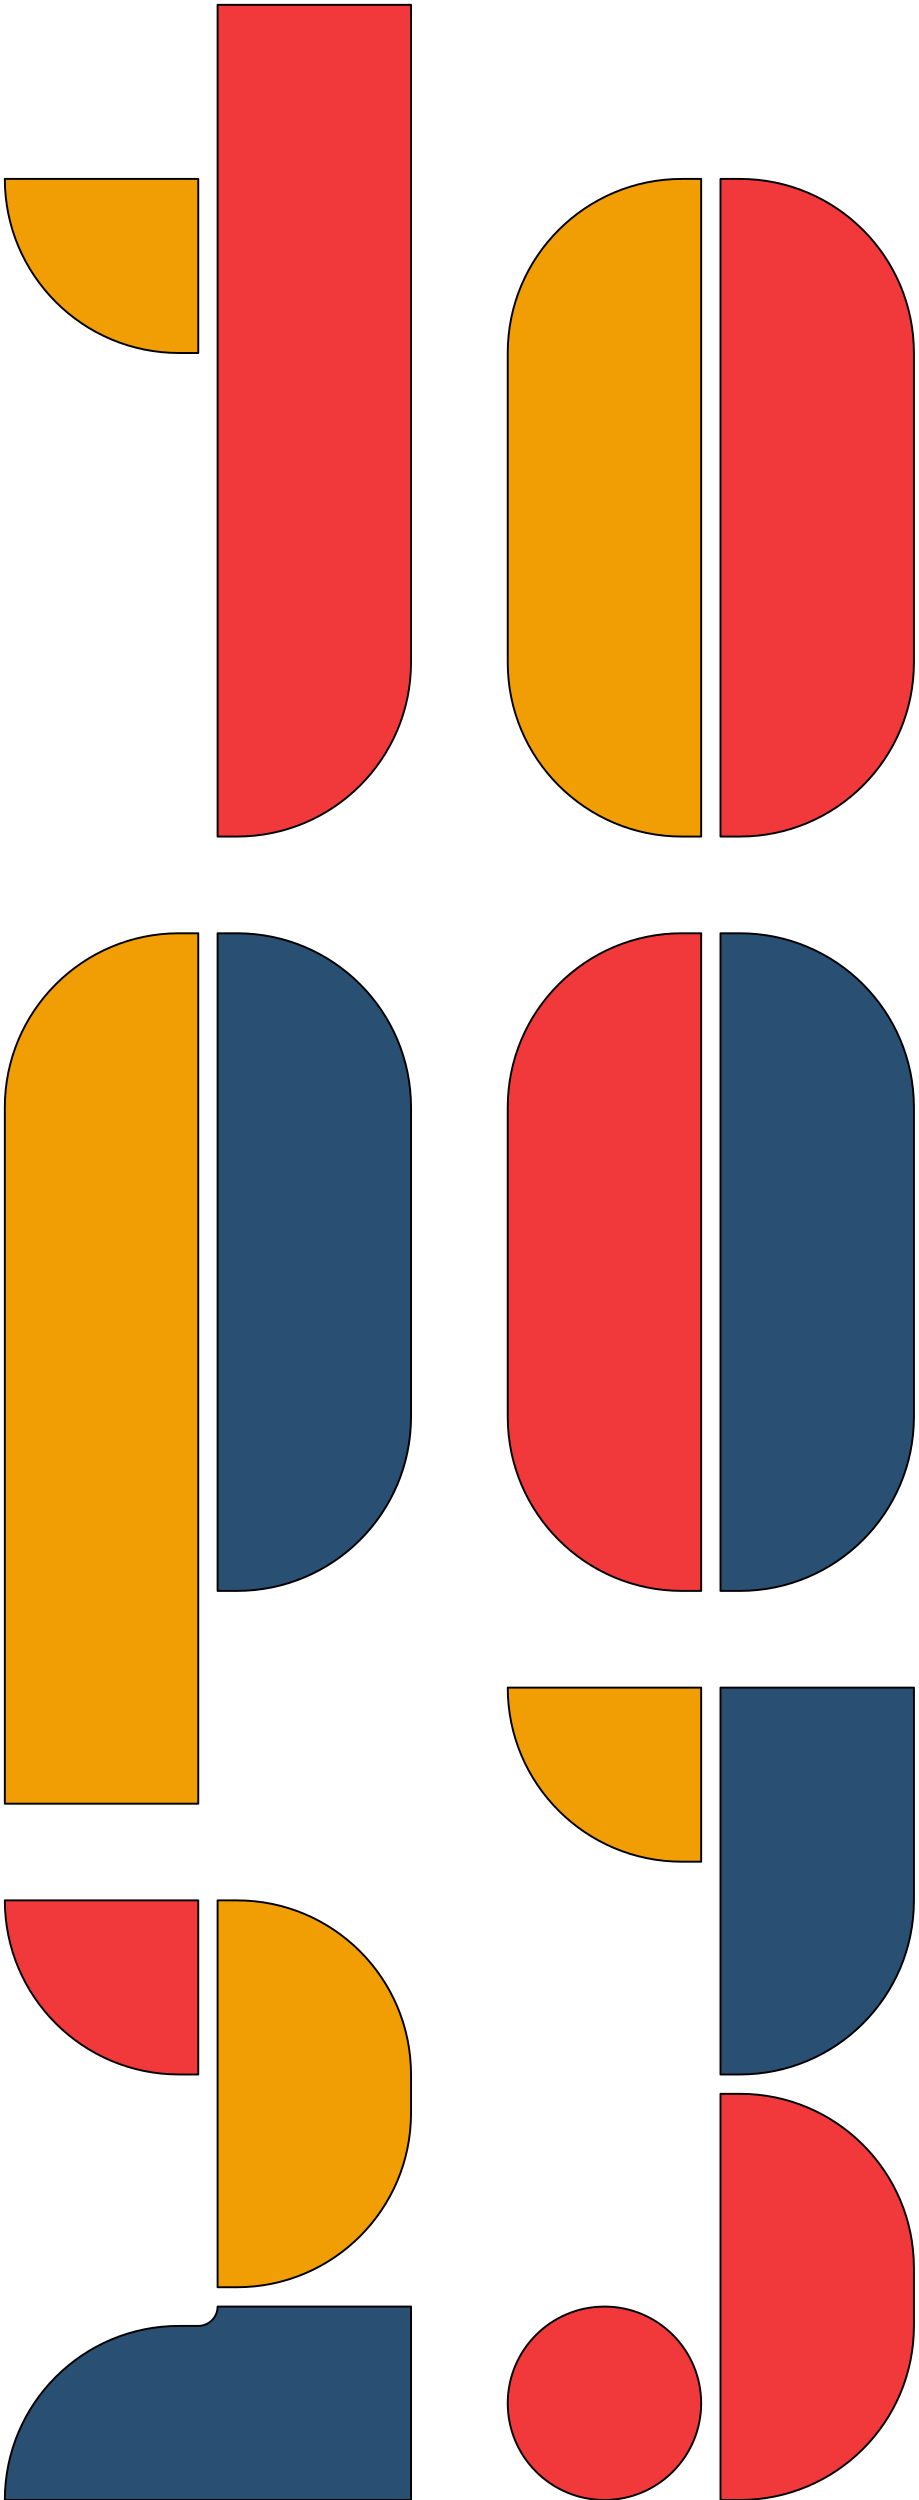
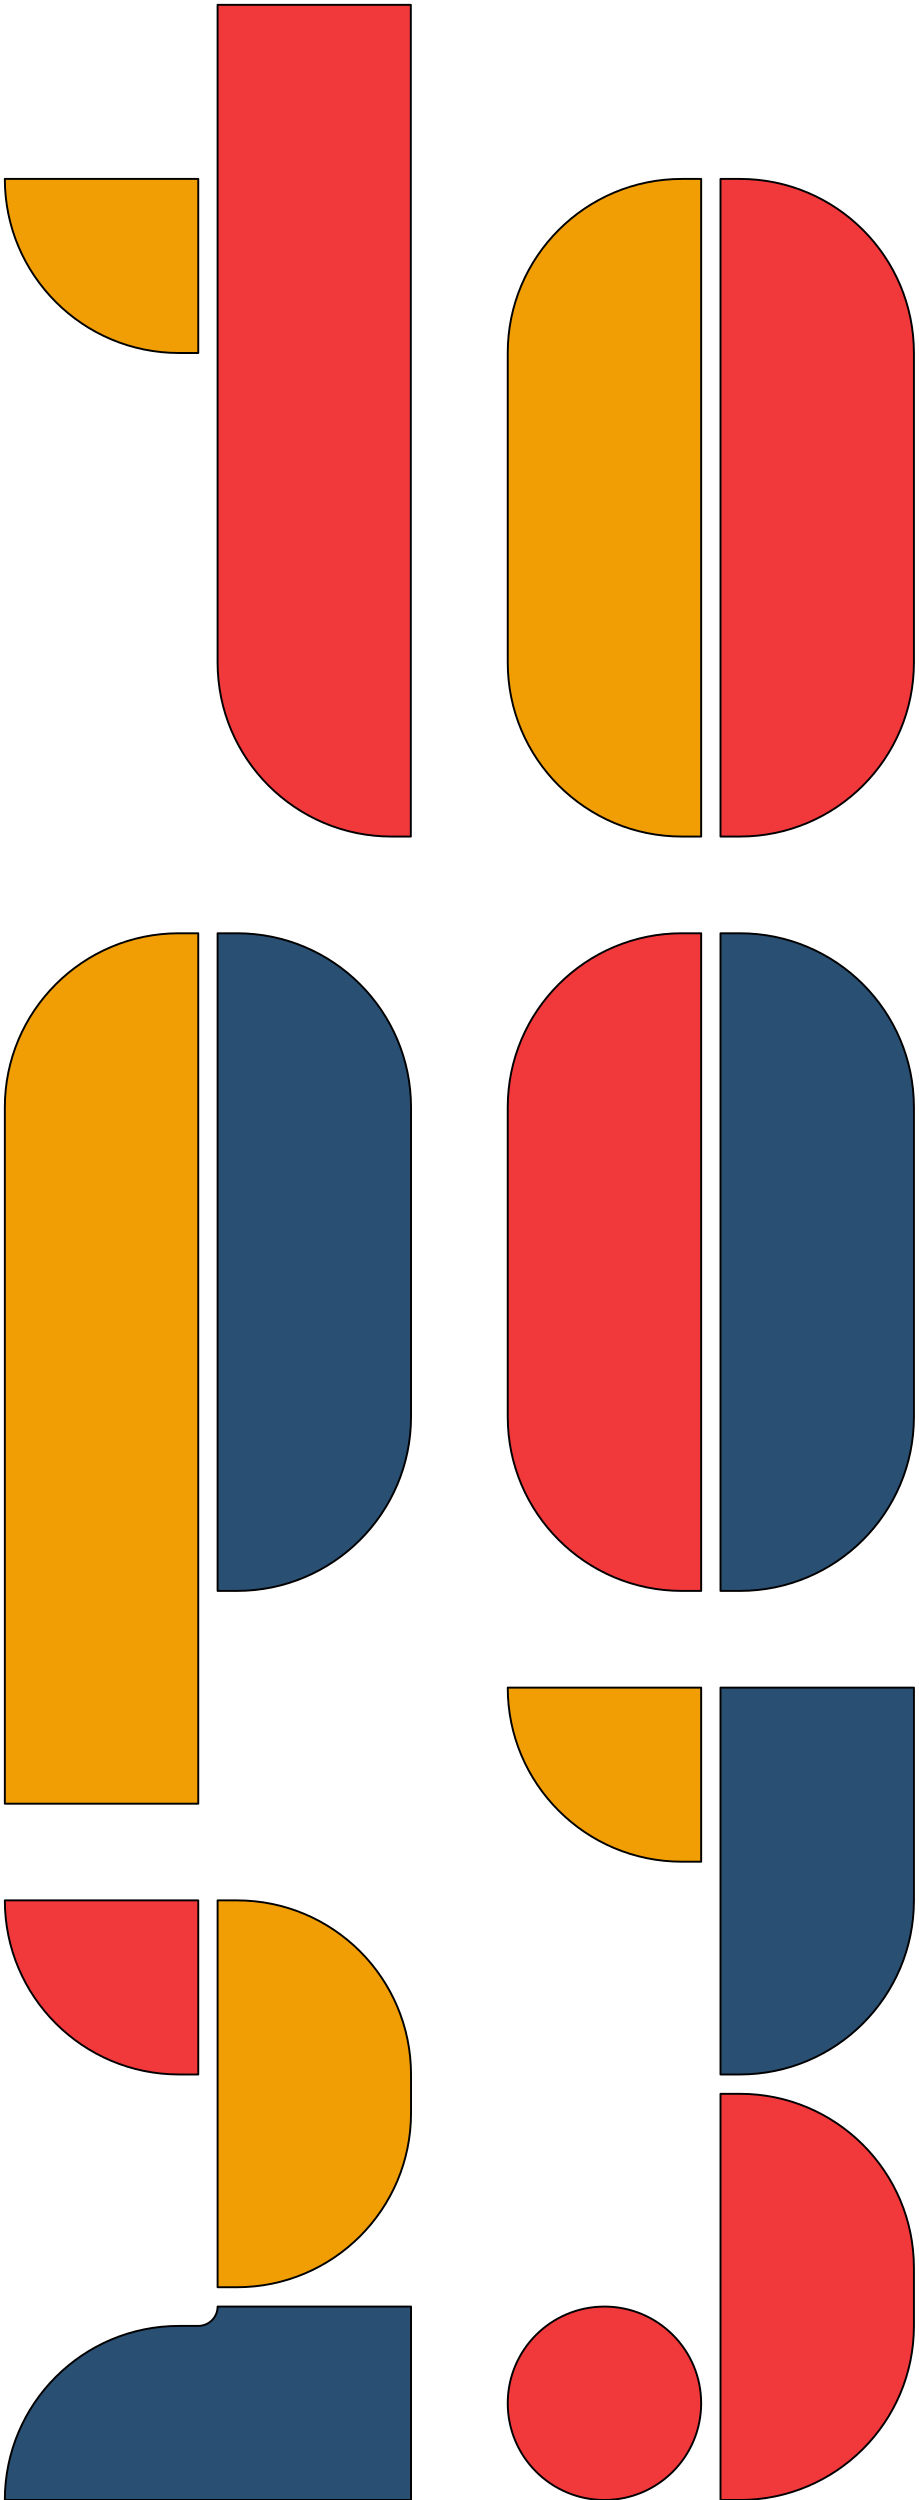
<svg xmlns="http://www.w3.org/2000/svg" width="190pt" height="517pt" viewBox="0 0 190 517" version="1.1" id="svg102">
  <defs id="defs106" />
  <g id="surface17233">
    <path style="fill-rule:evenodd;fill:#f1383b;fill-opacity:1;stroke-width:0.4;stroke-linecap:butt;stroke-linejoin:round;stroke:rgb(0%, 0%, 0%);stroke-opacity:1;stroke-miterlimit:10" d="M 304 240 C 304 251.047 295.047 260 284 260 C 272.953 260 264 251.047 264 240 C 264 228.953 272.953 220 284 220 C 295.047 220 304 228.953 304 240 Z M 304 240 " transform="matrix(1,0,0,-1,-159,737)" id="path71" />
    <path style="fill-rule:evenodd;fill:#f1383b;fill-opacity:1;stroke-width:0.4;stroke-linecap:butt;stroke-linejoin:round;stroke:rgb(0%, 0%, 0%);stroke-opacity:1;stroke-miterlimit:10" d="M 308 304 L 308 220 L 312 220 C 331.883 220 348 236.117 348 256 L 348 268 C 348 287.883 331.883 304 312 304 Z M 308 304 " transform="matrix(1,0,0,-1,-159,737)" id="path73" />
    <path style="fill-rule:evenodd;fill:#294f73;fill-opacity:1;stroke-width:0.4;stroke-linecap:butt;stroke-linejoin:round;stroke:rgb(0%, 0%, 0%);stroke-opacity:1;stroke-miterlimit:10" d="M 204 260 C 204 257.789 202.211 256 200 256 L 196 256 C 176.117 256 160 239.883 160 220 L 244 220 L 244 260 Z M 204 260 " transform="matrix(1,0,0,-1,-159,737)" id="path75" />
    <path style="fill-rule:evenodd;fill:#f09e04;fill-opacity:1;stroke-width:0.4;stroke-linecap:butt;stroke-linejoin:round;stroke:rgb(0%, 0%, 0%);stroke-opacity:1;stroke-miterlimit:10" d="M 200 544 L 200 364 L 160 364 L 160 508 C 160 527.883 176.117 544 196 544 Z M 200 544 " transform="matrix(1,0,0,-1,-159,737)" id="path77" />
    <path style="fill-rule:evenodd;fill:#294f73;fill-opacity:1;stroke-width:0.4;stroke-linecap:butt;stroke-linejoin:round;stroke:rgb(0%, 0%, 0%);stroke-opacity:1;stroke-miterlimit:10" d="M 204 544 L 204 408 L 208 408 C 227.883 408 244 424.117 244 444 L 244 508 C 244 527.883 227.883 544 208 544 Z M 204 544 " transform="matrix(1,0,0,-1,-159,737)" id="path79" />
    <path style="fill-rule:evenodd;fill:#f1383b;fill-opacity:1;stroke-width:0.4;stroke-linecap:butt;stroke-linejoin:round;stroke:rgb(0%, 0%, 0%);stroke-opacity:1;stroke-miterlimit:10" d="M 304 544 L 304 408 L 300 408 C 280.117 408 264 424.117 264 444 L 264 508 C 264 527.883 280.117 544 300 544 Z M 304 544 " transform="matrix(1,0,0,-1,-159,737)" id="path81" />
    <path style="fill-rule:evenodd;fill:#f1383b;fill-opacity:1;stroke-width:0.4;stroke-linecap:butt;stroke-linejoin:round;stroke:rgb(0%, 0%, 0%);stroke-opacity:1;stroke-miterlimit:10" d="M 160 344 L 200 344 L 200 308 L 196 308 C 176.117 308 160 324.117 160 344 Z M 160 344 " transform="matrix(1,0,0,-1,-159,737)" id="path83" />
    <path style="fill-rule:evenodd;fill:#f09e04;fill-opacity:1;stroke-width:0.4;stroke-linecap:butt;stroke-linejoin:round;stroke:rgb(0%, 0%, 0%);stroke-opacity:1;stroke-miterlimit:10" d="M 204 264 L 208 264 C 227.883 264 244 280.117 244 300 L 244 308 C 244 327.883 227.883 344 208 344 L 204 344 Z M 204 264 " transform="matrix(1,0,0,-1,-159,737)" id="path85" />
    <path style="fill-rule:evenodd;fill:#f09e04;fill-opacity:1;stroke-width:0.4;stroke-linecap:butt;stroke-linejoin:round;stroke:rgb(0%, 0%, 0%);stroke-opacity:1;stroke-miterlimit:10" d="M 264 388 L 304 388 L 304 352 L 300 352 C 280.117 352 264 368.117 264 388 Z M 264 388 " transform="matrix(1,0,0,-1,-159,737)" id="path87" />
    <path style="fill-rule:evenodd;fill:#294f73;fill-opacity:1;stroke-width:0.4;stroke-linecap:butt;stroke-linejoin:round;stroke:rgb(0%, 0%, 0%);stroke-opacity:1;stroke-miterlimit:10" d="M 308 308 L 312 308 C 331.883 308 348 324.117 348 344 L 348 388 L 308 388 Z M 308 308 " transform="matrix(1,0,0,-1,-159,737)" id="path89" />
    <path style="fill-rule:evenodd;fill:#294f73;fill-opacity:1;stroke-width:0.4;stroke-linecap:butt;stroke-linejoin:round;stroke:rgb(0%, 0%, 0%);stroke-opacity:1;stroke-miterlimit:10" d="M 308 408 L 308 544 L 312 544 C 331.883 544 348 527.883 348 508 L 348 444 C 348 424.117 331.883 408 312 408 Z M 308 408 " transform="matrix(1,0,0,-1,-159,737)" id="path91" />
    <path style="fill-rule:evenodd;fill:#f09e04;fill-opacity:1;stroke-width:0.4;stroke-linecap:butt;stroke-linejoin:round;stroke:rgb(0%, 0%, 0%);stroke-opacity:1;stroke-miterlimit:10" d="M 160 700 L 200 700 L 200 664 L 196 664 C 176.117 664 160 680.117 160 700 Z M 160 700 " transform="matrix(1,0,0,-1,-159,737)" id="path93" />
-     <path style="fill-rule:evenodd;fill:#f1383b;fill-opacity:1;stroke-width:0.4;stroke-linecap:butt;stroke-linejoin:round;stroke:rgb(0%, 0%, 0%);stroke-opacity:1;stroke-miterlimit:10" d="M 244 736 L 244 600 C 244 580.117 227.883 564 208 564 L 204 564 L 204 736 Z M 244 736 " transform="matrix(1,0,0,-1,-159,737)" id="path95" />
+     <path style="fill:#f1383b;fill-opacity:1;fill-rule:evenodd;stroke:#000000;stroke-width:0.4;stroke-linecap:butt;stroke-linejoin:round;stroke-miterlimit:10;stroke-opacity:1" d="M 44.998,1 V 137 c 0,19.883 16.101,36 35.963,36 h 3.996 V 1 Z m 0,0" id="path95" />
    <path style="fill-rule:evenodd;fill:#f09e04;fill-opacity:1;stroke-width:0.4;stroke-linecap:butt;stroke-linejoin:round;stroke:rgb(0%, 0%, 0%);stroke-opacity:1;stroke-miterlimit:10" d="M 304 700 L 304 564 L 300 564 C 280.117 564 264 580.117 264 600 L 264 664 C 264 683.883 280.117 700 300 700 Z M 304 700 " transform="matrix(1,0,0,-1,-159,737)" id="path97" />
    <path style="fill-rule:evenodd;fill:#f1383b;fill-opacity:1;stroke-width:0.4;stroke-linecap:butt;stroke-linejoin:round;stroke:rgb(0%, 0%, 0%);stroke-opacity:1;stroke-miterlimit:10" d="M 308 564 L 308 700 L 312 700 C 331.883 700 348 683.883 348 664 L 348 600 C 348 580.117 331.883 564 312 564 Z M 308 564 " transform="matrix(1,0,0,-1,-159,737)" id="path99" />
  </g>
</svg>
